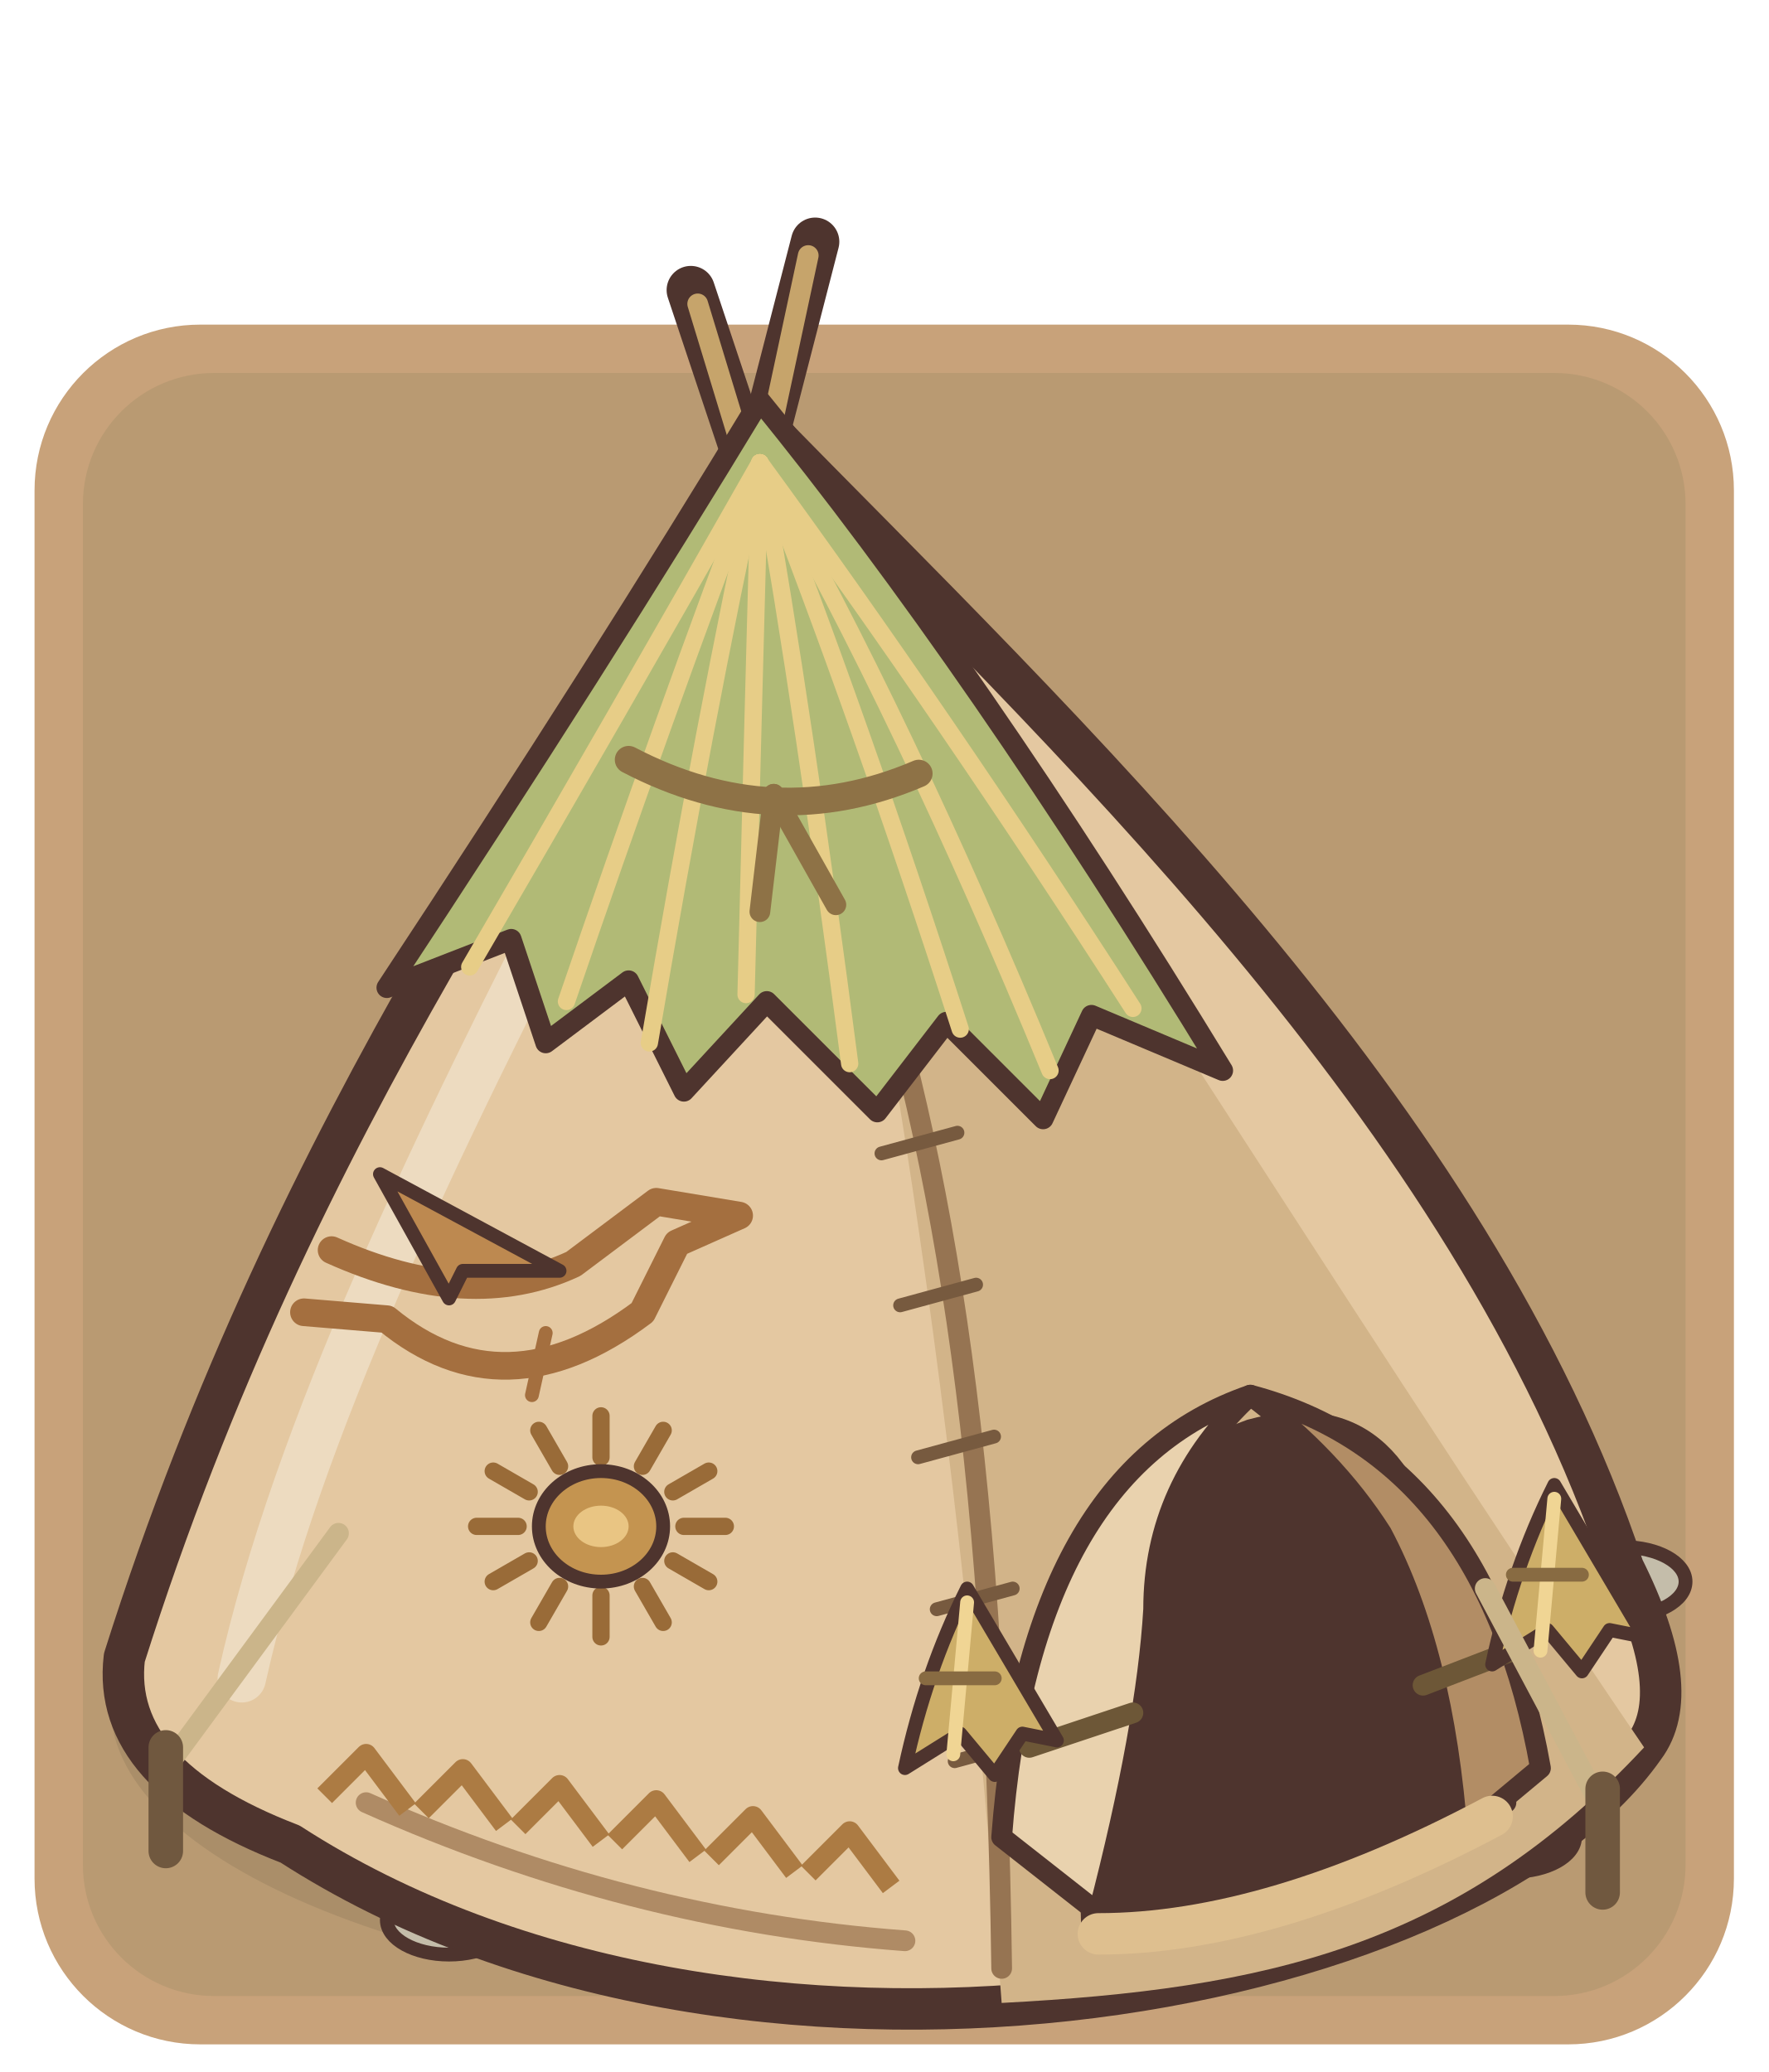
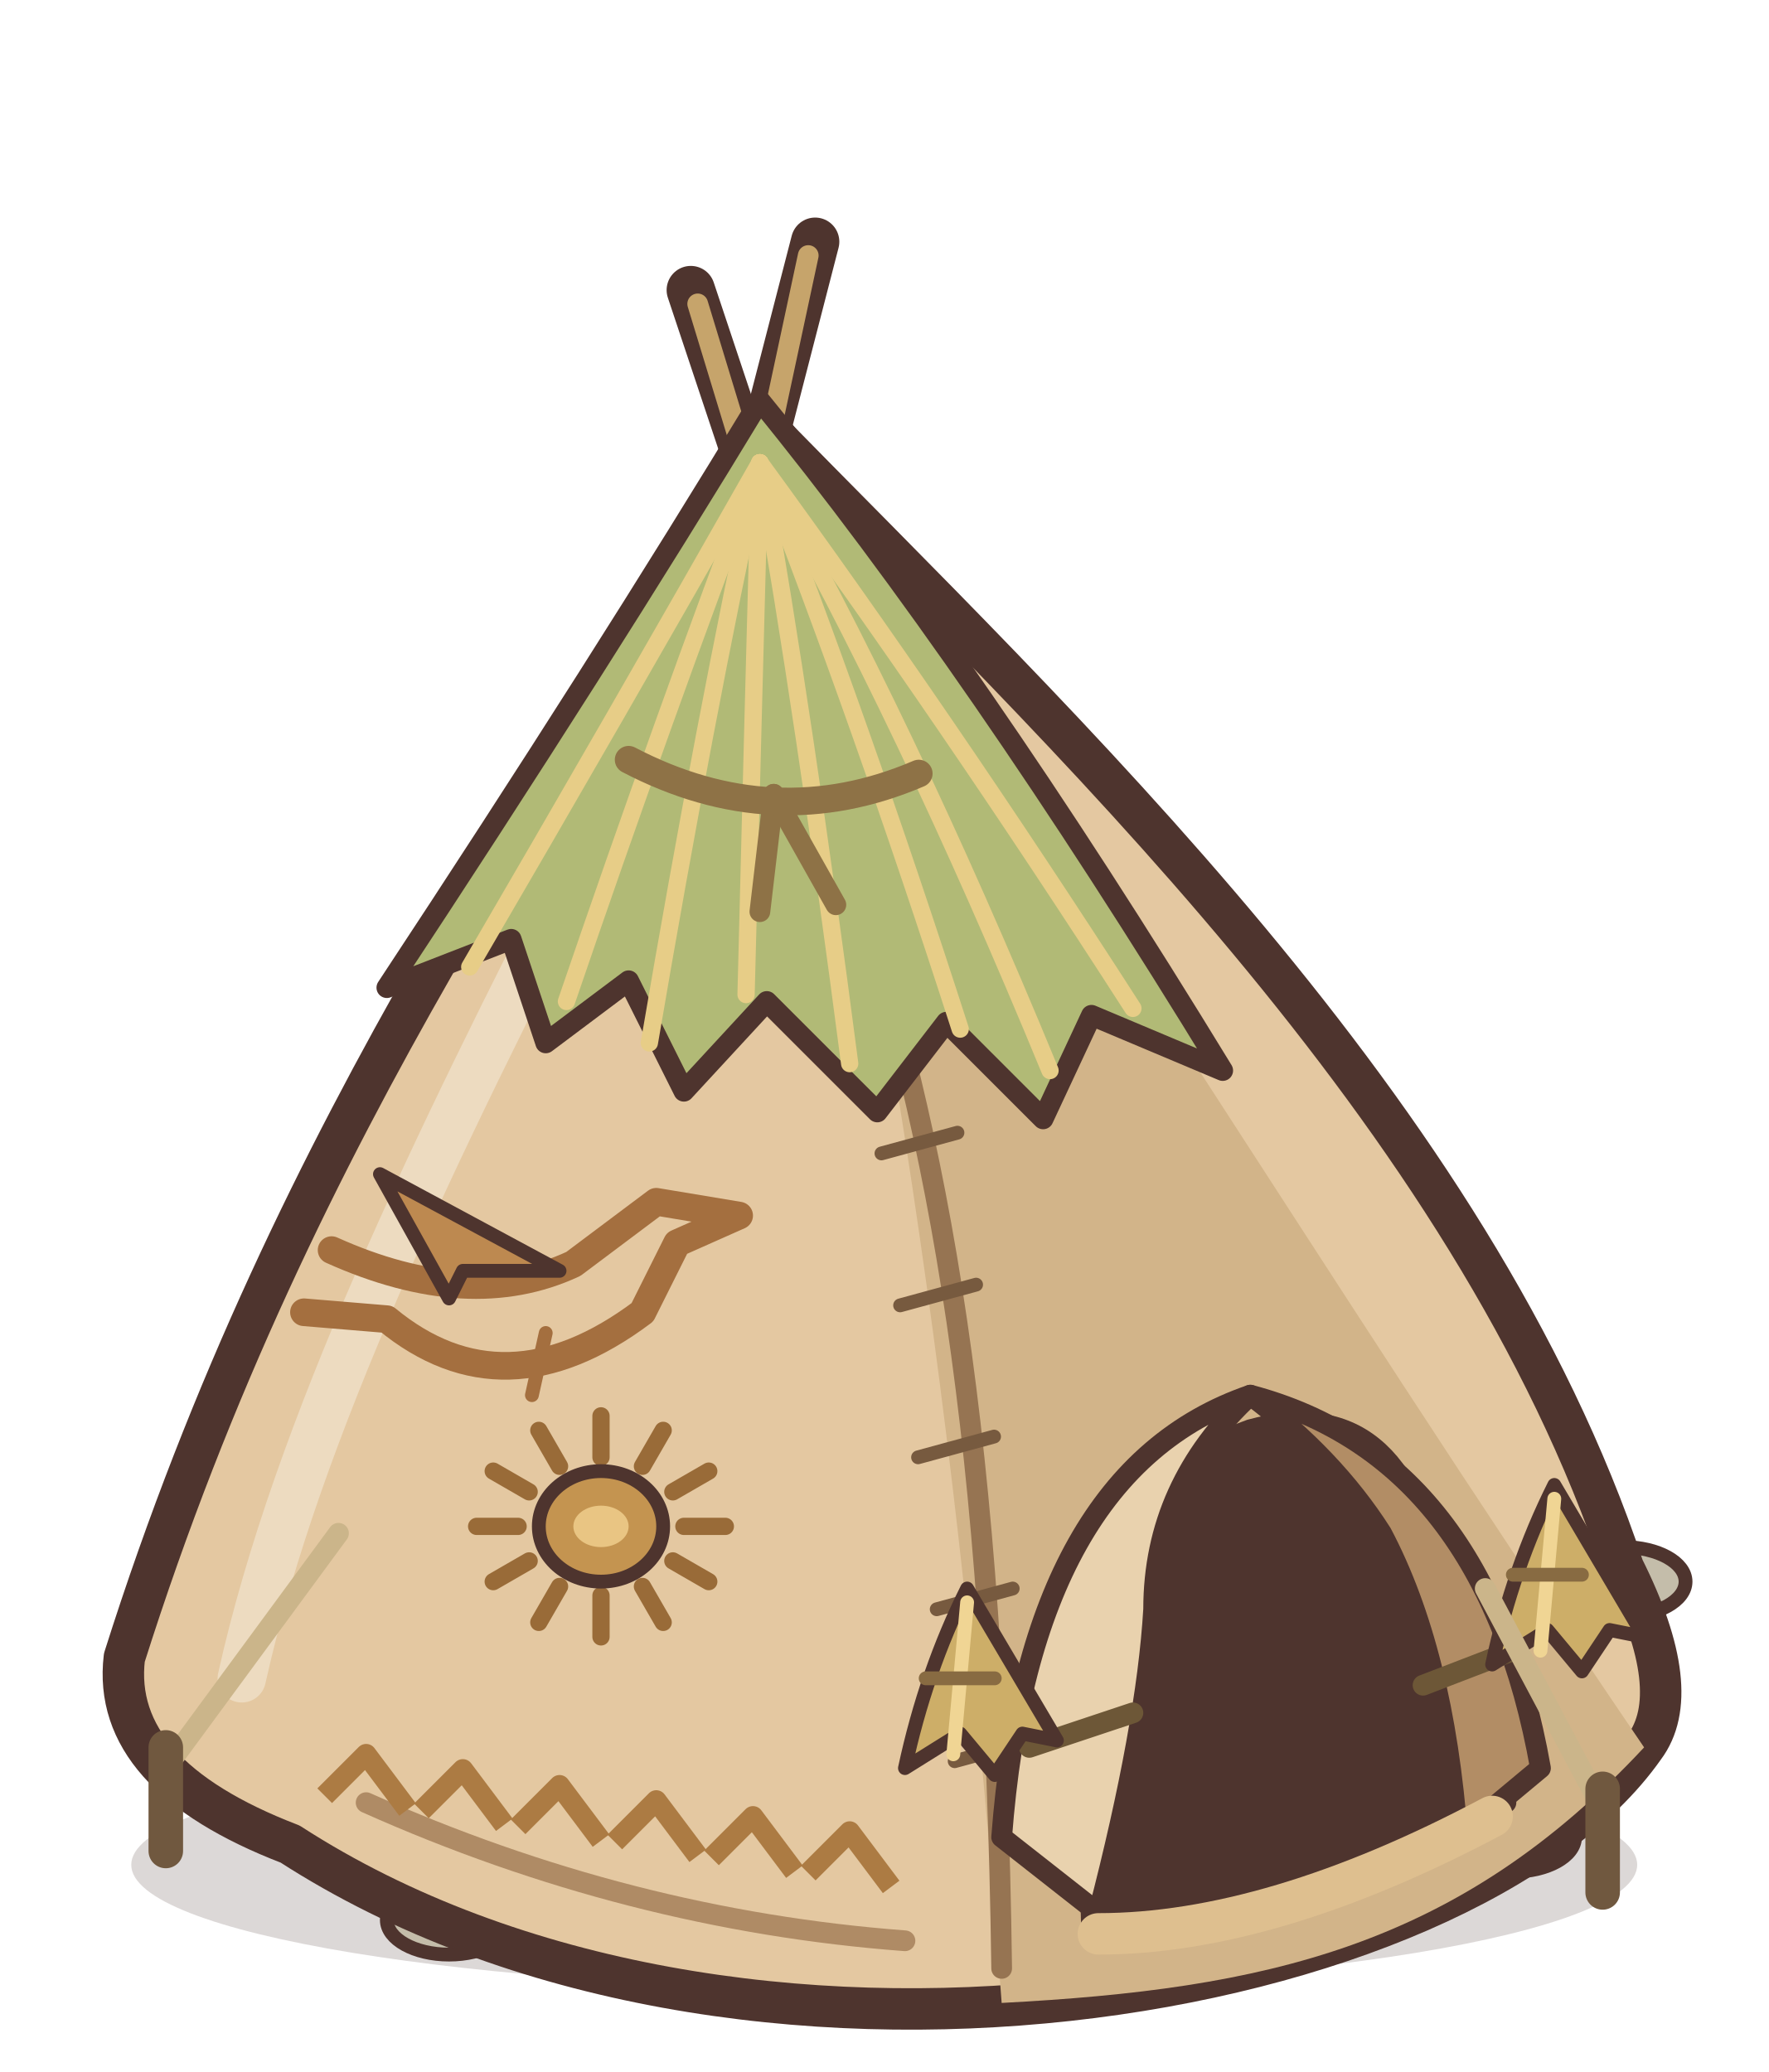
<svg xmlns="http://www.w3.org/2000/svg" width="256" height="300" viewBox="0 0 256 300">
-   <rect x="5" y="47" width="246" height="249" rx="24" fill="#C8A27A" />
-   <rect x="12" y="54" width="232" height="235" rx="19" fill="#B99A72" />
  <g transform="translate(128 276) scale(1.0) translate(-128 -276)">
-     <ellipse cx="128" cy="247" rx="112" ry="43" fill="#AA8E69" />
+     <ellipse cx="128" cy="270" rx="109" ry="18" fill="#3E2723" opacity="0.18" />
    <ellipse cx="28" cy="249" rx="9" ry="5" fill="#C4BDAA" stroke="#4E342E" stroke-width="2" />
    <ellipse cx="65" cy="278" rx="9" ry="5" fill="#C4BDAA" stroke="#4E342E" stroke-width="2" />
    <ellipse cx="219" cy="266" rx="9" ry="5" fill="#C4BDAA" stroke="#4E342E" stroke-width="2" />
    <ellipse cx="235" cy="229" rx="9" ry="5" fill="#C4BDAA" stroke="#4E342E" stroke-width="2" />
    <path d="M109 69 L100 42" stroke="#4E342E" stroke-width="7" stroke-linecap="round" fill="none" />
    <path d="M110 66 L118 35" stroke="#4E342E" stroke-width="7" stroke-linecap="round" fill="none" />
    <path d="M108 67 L101 44" stroke="#C6A46B" stroke-width="3" stroke-linecap="round" fill="none" />
    <path d="M111 65 L117 37" stroke="#C6A46B" stroke-width="3" stroke-linecap="round" fill="none" />
    <path d="M110 61 C82 111 43 161 18 240 Q16 257 42 267 C107 309 212 290 238 253 Q244 245 235 227 C213 161 154 106 110 61 Z" fill="#E4C8A1" stroke="#4E342E" stroke-width="6" stroke-linejoin="round" stroke-linecap="round" />
    <path d="M110 61 C151 117 189 181 238 253 C211 282 183 288 145 290 C139 208 128 132 110 61 Z" fill="#D2B489" />
    <path d="M85 123 C63 166 43 207 35 243" fill="none" stroke="#EDDBC0" stroke-width="7" stroke-linecap="round" />
    <path d="M123 126 C136 164 144 209 145 285" fill="none" stroke="#967452" stroke-width="3" stroke-linecap="round" />
    <path d="M125.0 145 L136.0 142" stroke="#775A3F" stroke-width="2" stroke-linecap="round" fill="none" />
    <path d="M127.6 167 L138.6 164" stroke="#775A3F" stroke-width="2" stroke-linecap="round" fill="none" />
    <path d="M130.3 189 L141.3 186" stroke="#775A3F" stroke-width="2" stroke-linecap="round" fill="none" />
    <path d="M132.9 211 L143.9 208" stroke="#775A3F" stroke-width="2" stroke-linecap="round" fill="none" />
    <path d="M135.6 233 L146.6 230" stroke="#775A3F" stroke-width="2" stroke-linecap="round" fill="none" />
    <path d="M138.2 255 L149.2 252" stroke="#775A3F" stroke-width="2" stroke-linecap="round" fill="none" />
    <path d="M53 261 Q91 278 131 281" fill="none" stroke="#AF8B65" stroke-width="3" stroke-linecap="round" />
    <path d="M158 279 L157 238 Q159 215 181 207 Q203 201 208 229 L218 261 Q194 275 158 279 Z" fill="#4E342E" stroke="#4E342E" stroke-width="3" stroke-linejoin="round" stroke-linecap="round" />
    <path d="M181 202 Q149 213 145 266 L159 277 Q166 250 167 233 Q167 215 181 202 Z" fill="#E9D2AE" stroke="#4E342E" stroke-width="3" stroke-linejoin="round" stroke-linecap="round" />
    <path d="M181 202 Q215 211 223 256 L211 266 Q209 239 200 222 Q193 211 181 202 Z" fill="#B28D65" stroke="#4E342E" stroke-width="3" stroke-linejoin="round" stroke-linecap="round" />
    <path d="M149 253 L164 248" stroke="#6D5737" stroke-width="3" stroke-linecap="round" fill="none" />
    <path d="M206 244 L219 239" stroke="#6D5737" stroke-width="3" stroke-linecap="round" fill="none" />
    <path d="M159 280 Q184 280 216 263" fill="none" stroke="#DEBF8F" stroke-width="6" stroke-linecap="round" />
    <path d="M48 181 Q68 190 83 183 L95 174 L107 176 L98 180 L93 190 Q73 205 56 191 L44 190" fill="none" stroke="#A46F3F" stroke-width="4" stroke-linejoin="round" stroke-linecap="round" />
    <path d="M65 188 L55 170 L81 184 L67 184 Z" fill="#BD8950" stroke="#4E342E" stroke-width="2" stroke-linejoin="round" stroke-linecap="round" />
    <path d="M79 193 L77 202" stroke="#A46F3F" stroke-width="2" stroke-linecap="round" fill="none" />
    <path d="M47 260.0 l6 -6 l6 8" fill="none" stroke="#AC7B43" stroke-width="3" stroke-linejoin="round" />
    <path d="M61 262.2 l6 -6 l6 8" fill="none" stroke="#AC7B43" stroke-width="3" stroke-linejoin="round" />
    <path d="M75 264.5 l6 -6 l6 8" fill="none" stroke="#AC7B43" stroke-width="3" stroke-linejoin="round" />
    <path d="M89 266.7 l6 -6 l6 8" fill="none" stroke="#AC7B43" stroke-width="3" stroke-linejoin="round" />
    <path d="M103 269.0 l6 -6 l6 8" fill="none" stroke="#AC7B43" stroke-width="3" stroke-linejoin="round" />
    <path d="M117 271.2 l6 -6 l6 8" fill="none" stroke="#AC7B43" stroke-width="3" stroke-linejoin="round" />
    <path d="M99.0 221.0 L105.0 221.0" stroke="#996B38" stroke-width="2.5" stroke-linecap="round" fill="none" />
    <path d="M97.4 226.0 L102.6 229.0" stroke="#996B38" stroke-width="2.5" stroke-linecap="round" fill="none" />
    <path d="M93.0 229.7 L96.0 234.9" stroke="#996B38" stroke-width="2.5" stroke-linecap="round" fill="none" />
    <path d="M87.0 231.0 L87.0 237.0" stroke="#996B38" stroke-width="2.5" stroke-linecap="round" fill="none" />
    <path d="M81.0 229.7 L78.0 234.9" stroke="#996B38" stroke-width="2.5" stroke-linecap="round" fill="none" />
    <path d="M76.6 226.0 L71.4 229.0" stroke="#996B38" stroke-width="2.5" stroke-linecap="round" fill="none" />
    <path d="M75.0 221.0 L69.0 221.0" stroke="#996B38" stroke-width="2.5" stroke-linecap="round" fill="none" />
    <path d="M76.6 216.0 L71.4 213.0" stroke="#996B38" stroke-width="2.5" stroke-linecap="round" fill="none" />
    <path d="M81.0 212.3 L78.0 207.1" stroke="#996B38" stroke-width="2.5" stroke-linecap="round" fill="none" />
    <path d="M87.0 211.0 L87.0 205.0" stroke="#996B38" stroke-width="2.5" stroke-linecap="round" fill="none" />
    <path d="M93.0 212.3 L96.0 207.1" stroke="#996B38" stroke-width="2.5" stroke-linecap="round" fill="none" />
    <path d="M97.4 216.0 L102.6 213.0" stroke="#996B38" stroke-width="2.5" stroke-linecap="round" fill="none" />
    <ellipse cx="87" cy="221" rx="9" ry="8" fill="#C49450" stroke="#4E342E" stroke-width="2" />
    <ellipse cx="87" cy="221" rx="4" ry="3" fill="#E9C583" />
    <path d="M110 58 Q87 96 56 143 L74 136 L79 151 L91 142 L99 158 L111 145 L127 161 L137 148 L151 162 L158 147 L177 155 Q141 96 110 58 Z" fill="#B1BA76" stroke="#4E342E" stroke-width="3" stroke-linejoin="round" stroke-linecap="round" />
    <path d="M110 67 Q89.0 104 68 140" fill="none" stroke="#E7CD87" stroke-width="2.5" stroke-linecap="round" />
    <path d="M110 67 Q96.0 104 82 145" fill="none" stroke="#E7CD87" stroke-width="2.5" stroke-linecap="round" />
    <path d="M110 67 Q102.0 104 94 151" fill="none" stroke="#E7CD87" stroke-width="2.5" stroke-linecap="round" />
    <path d="M110 67 Q109.0 104 108 144" fill="none" stroke="#E7CD87" stroke-width="2.5" stroke-linecap="round" />
    <path d="M110 67 Q116.5 104 123 154" fill="none" stroke="#E7CD87" stroke-width="2.5" stroke-linecap="round" />
    <path d="M110 67 Q124.5 104 139 149" fill="none" stroke="#E7CD87" stroke-width="2.5" stroke-linecap="round" />
    <path d="M110 67 Q131.0 104 152 155" fill="none" stroke="#E7CD87" stroke-width="2.5" stroke-linecap="round" />
    <path d="M110 67 Q137.0 104 164 146" fill="none" stroke="#E7CD87" stroke-width="2.5" stroke-linecap="round" />
    <path d="M91 110 Q112 121 133 112" fill="none" stroke="#8E7246" stroke-width="4" stroke-linecap="round" />
    <path d="M112 115 L110 132" stroke="#8E7246" stroke-width="3" stroke-linecap="round" fill="none" />
    <path d="M112 115 L121 131" stroke="#8E7246" stroke-width="3" stroke-linecap="round" fill="none" />
    <path d="M140 230 q-6 12 -9 26 l8 -5 l5 6 l4 -6 l5 1 Z" fill="#CDAE68" stroke="#4E342E" stroke-width="2" stroke-linejoin="round" stroke-linecap="round" />
    <path d="M140 232 L138 254" stroke="#F0D594" stroke-width="2" stroke-linecap="round" fill="none" />
    <path d="M134 243 L144 243" stroke="#886B42" stroke-width="2" stroke-linecap="round" fill="none" />
    <path d="M225 215 q-6 12 -9 26 l8 -5 l5 6 l4 -6 l5 1 Z" fill="#CDAE68" stroke="#4E342E" stroke-width="2" stroke-linejoin="round" stroke-linecap="round" />
    <path d="M225 217 L223 239" stroke="#F0D594" stroke-width="2" stroke-linecap="round" fill="none" />
    <path d="M219 228 L229 228" stroke="#886B42" stroke-width="2" stroke-linecap="round" fill="none" />
    <path d="M24 256 L49 222" stroke="#CBB58A" stroke-width="3" stroke-linecap="round" fill="none" />
    <path d="M24 268 L24 253" stroke="#70583F" stroke-width="5" stroke-linecap="round" fill="none" />
    <path d="M232 262 L215 230" stroke="#CBB58A" stroke-width="3" stroke-linecap="round" fill="none" />
    <path d="M232 274 L232 259" stroke="#70583F" stroke-width="5" stroke-linecap="round" fill="none" />
  </g>
</svg>
